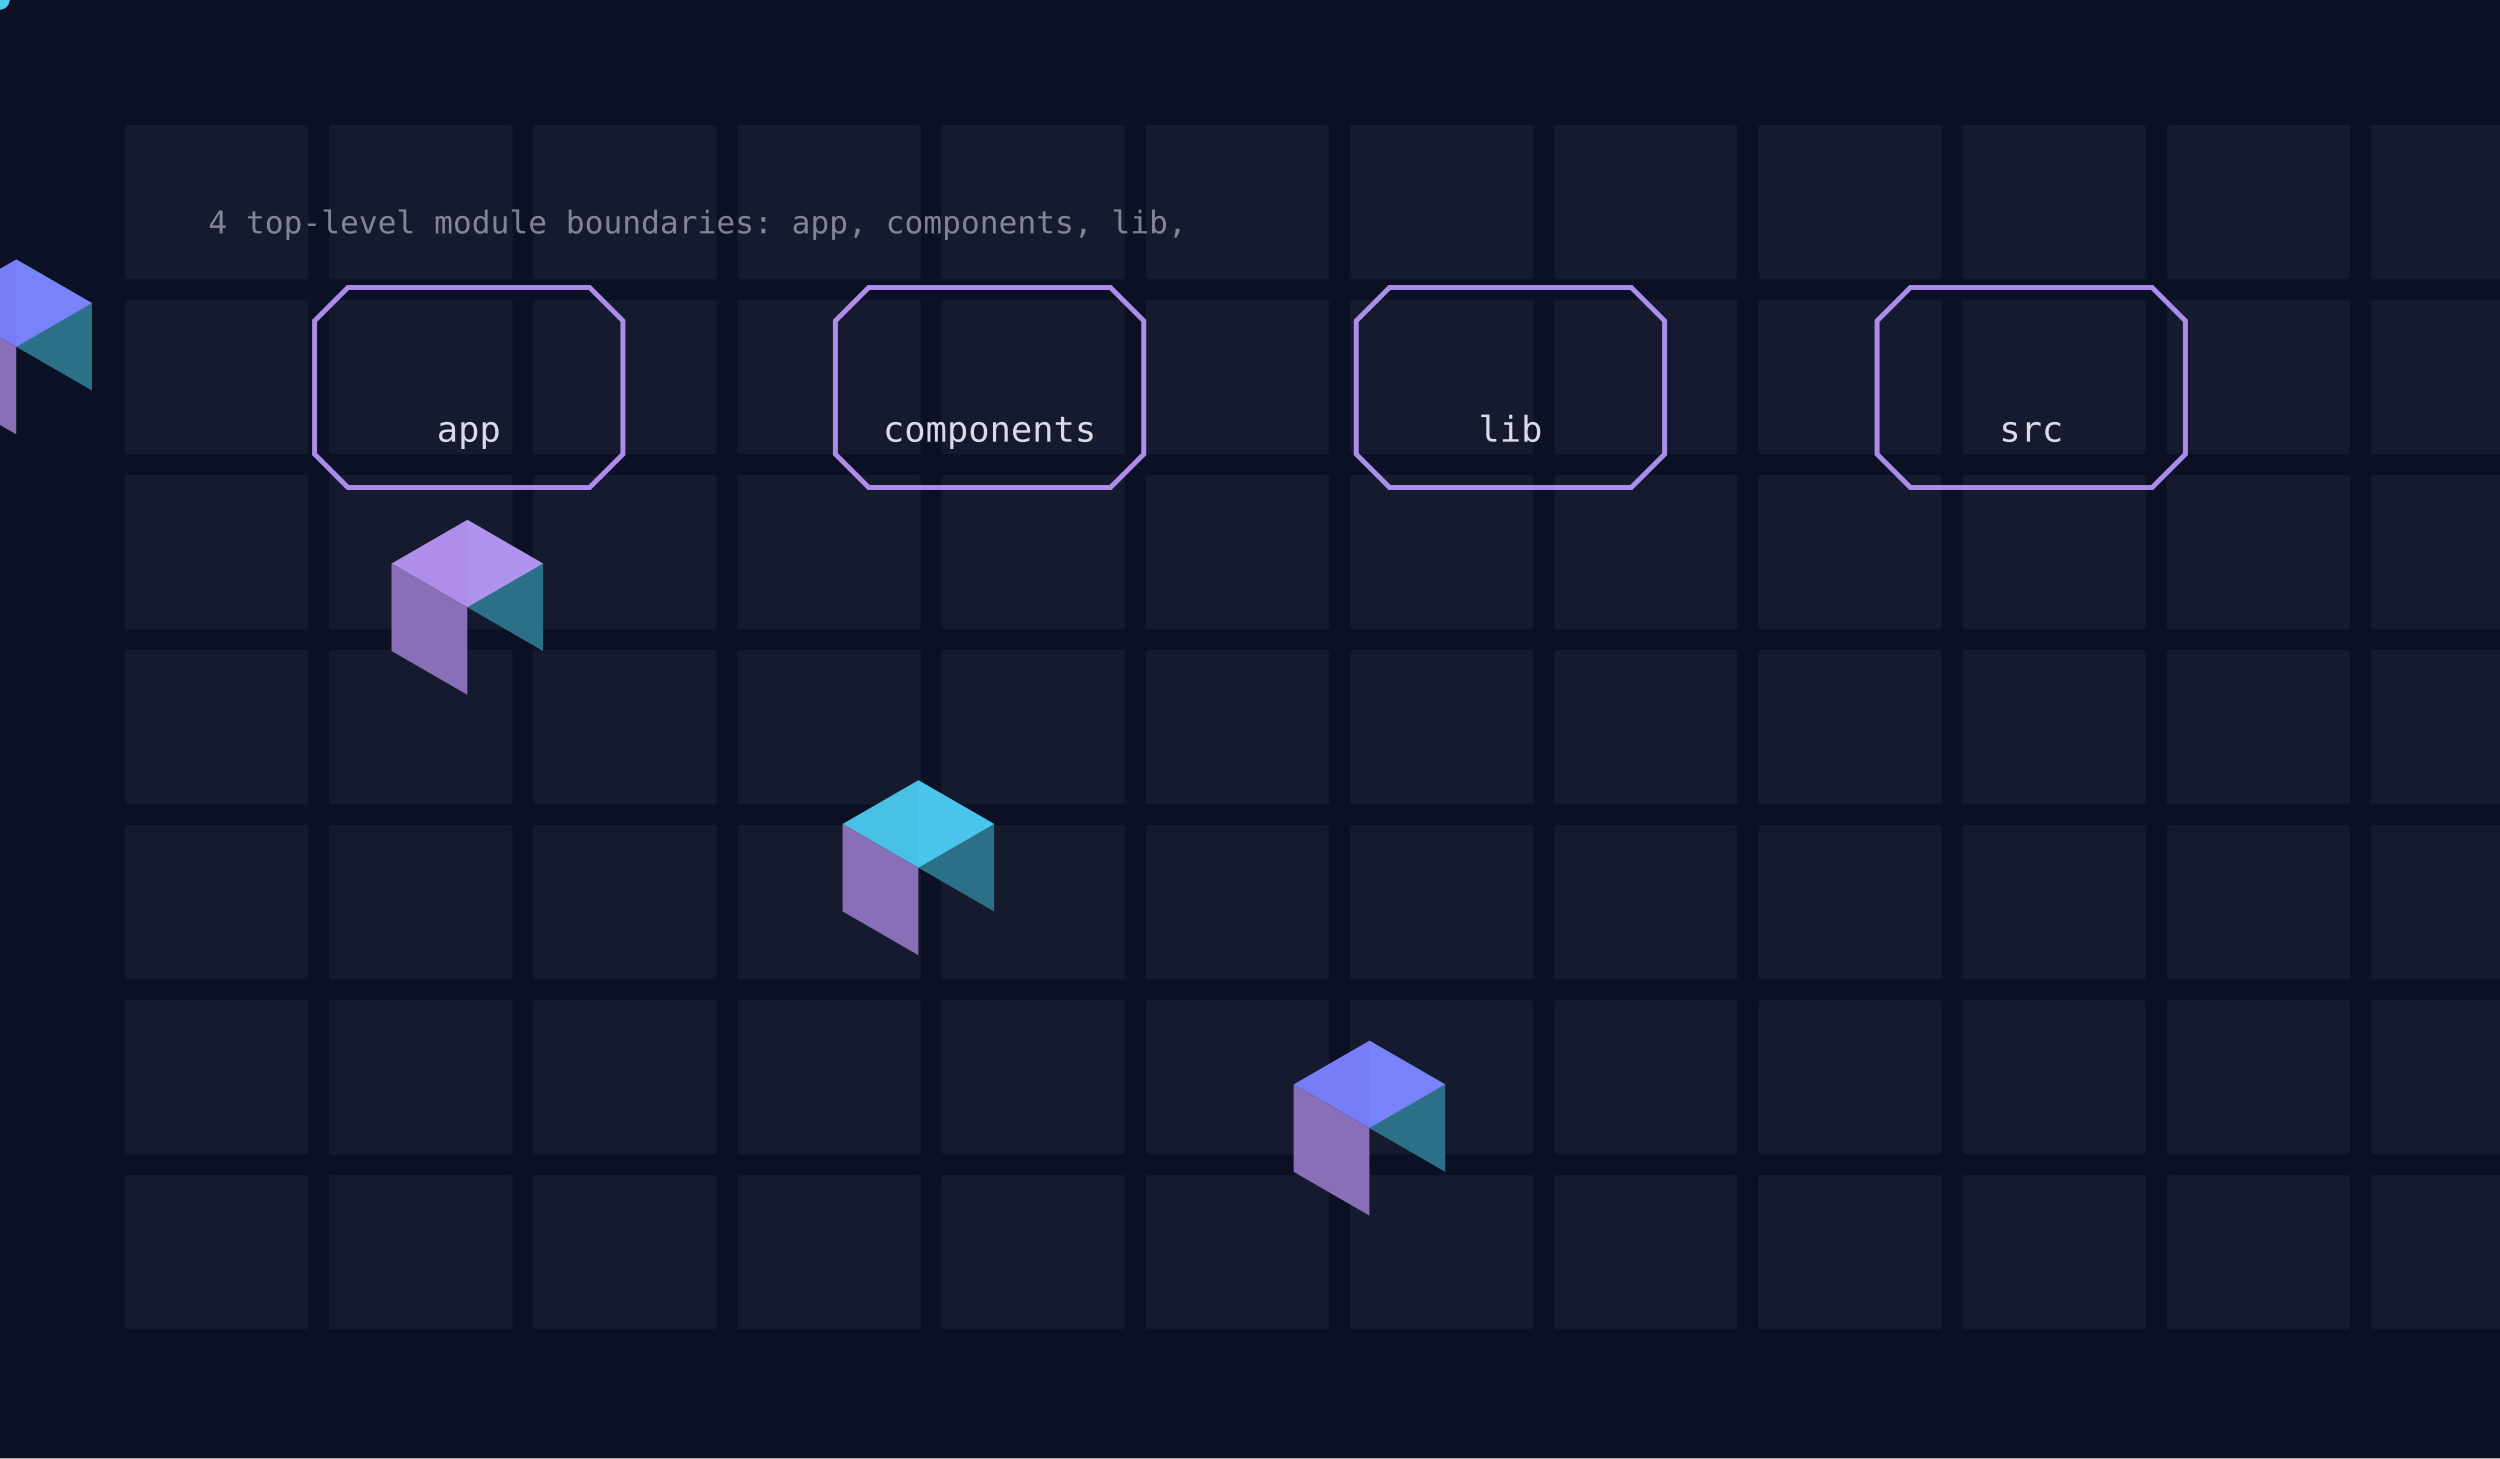
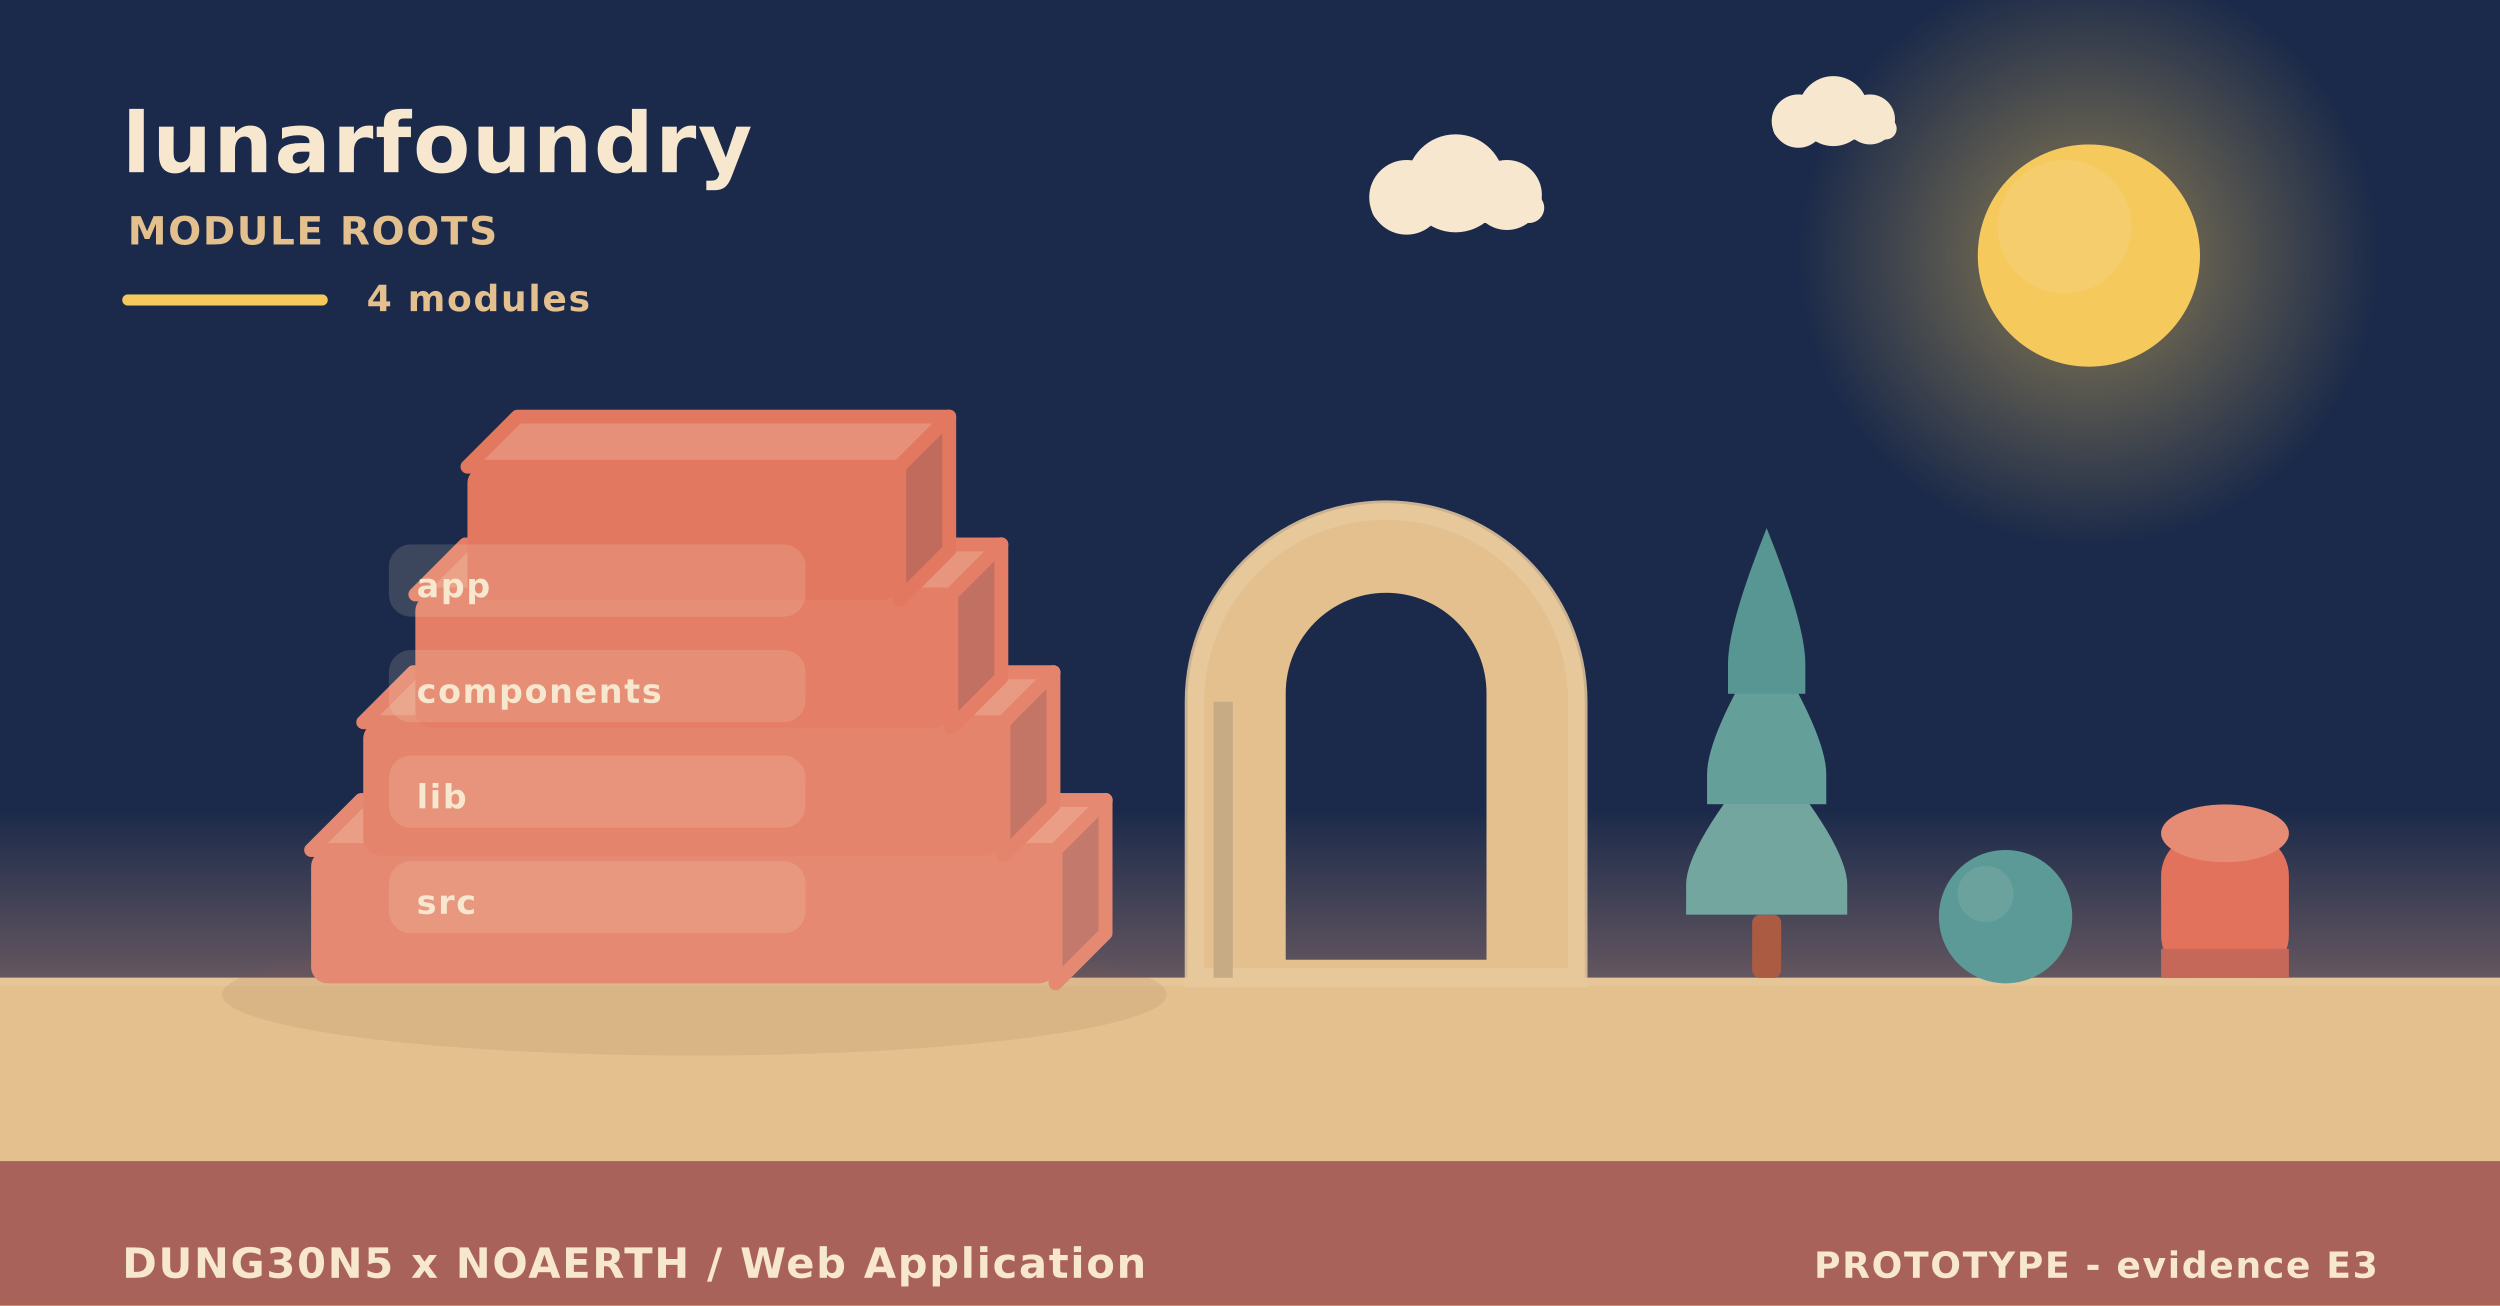
- <svg xmlns="http://www.w3.org/2000/svg" viewBox="0 0 1200 700" width="1200" height="700" role="img" aria-label="lunarfoundry architecture">
-   <rect width="1200" height="700" fill="#0c1024" />
-   <defs>
-     <linearGradient id="ga" x1="0" y1="0" x2="1" y2="1">
-       <stop offset="0%" stop-color="#7c83ff" />
-       <stop offset="100%" stop-color="#b794f4" />
-     </linearGradient>
-   </defs>
-   <rect x="60.00" y="60.00" width="88.00" height="74.00" rx="1.20" fill="#eef0fb" opacity="0.05" />
-   <rect x="158.00" y="60.00" width="88.00" height="74.00" rx="1.20" fill="#eef0fb" opacity="0.05" />
-   <rect x="256.00" y="60.00" width="88.00" height="74.00" rx="1.20" fill="#eef0fb" opacity="0.05" />
-   <rect x="354.00" y="60.00" width="88.00" height="74.00" rx="1.20" fill="#eef0fb" opacity="0.05" />
-   <rect x="452.00" y="60.00" width="88.00" height="74.00" rx="1.20" fill="#eef0fb" opacity="0.05" />
-   <rect x="550.00" y="60.00" width="88.00" height="74.00" rx="1.20" fill="#eef0fb" opacity="0.05" />
-   <rect x="648.00" y="60.00" width="88.00" height="74.00" rx="1.20" fill="#eef0fb" opacity="0.05" />
-   <rect x="746.00" y="60.00" width="88.00" height="74.00" rx="1.20" fill="#eef0fb" opacity="0.05" />
-   <rect x="844.00" y="60.00" width="88.00" height="74.00" rx="1.20" fill="#eef0fb" opacity="0.05" />
-   <rect x="942.00" y="60.00" width="88.00" height="74.00" rx="1.20" fill="#eef0fb" opacity="0.05" />
-   <rect x="1040.00" y="60.00" width="88.00" height="74.00" rx="1.20" fill="#eef0fb" opacity="0.05" />
-   <rect x="1138.00" y="60.00" width="88.00" height="74.00" rx="1.20" fill="#eef0fb" opacity="0.05" />
-   <rect x="60.00" y="144.00" width="88.00" height="74.00" rx="1.20" fill="#eef0fb" opacity="0.05" />
-   <rect x="158.00" y="144.00" width="88.00" height="74.00" rx="1.20" fill="#eef0fb" opacity="0.05" />
-   <rect x="256.00" y="144.00" width="88.00" height="74.00" rx="1.20" fill="#eef0fb" opacity="0.05" />
-   <rect x="354.00" y="144.00" width="88.00" height="74.00" rx="1.20" fill="#eef0fb" opacity="0.05" />
-   <rect x="452.00" y="144.00" width="88.00" height="74.00" rx="1.20" fill="#eef0fb" opacity="0.05" />
-   <rect x="550.00" y="144.00" width="88.00" height="74.00" rx="1.20" fill="#eef0fb" opacity="0.05" />
-   <rect x="648.00" y="144.00" width="88.00" height="74.00" rx="1.20" fill="#eef0fb" opacity="0.05" />
-   <rect x="746.00" y="144.00" width="88.00" height="74.00" rx="1.20" fill="#eef0fb" opacity="0.05" />
-   <rect x="844.00" y="144.00" width="88.00" height="74.00" rx="1.20" fill="#eef0fb" opacity="0.05" />
-   <rect x="942.00" y="144.00" width="88.00" height="74.00" rx="1.20" fill="#eef0fb" opacity="0.05" />
-   <rect x="1040.00" y="144.00" width="88.00" height="74.00" rx="1.20" fill="#eef0fb" opacity="0.05" />
-   <rect x="1138.00" y="144.00" width="88.00" height="74.00" rx="1.20" fill="#eef0fb" opacity="0.05" />
-   <rect x="60.00" y="228.00" width="88.00" height="74.00" rx="1.20" fill="#eef0fb" opacity="0.05" />
-   <rect x="158.00" y="228.00" width="88.00" height="74.00" rx="1.20" fill="#eef0fb" opacity="0.05" />
-   <rect x="256.00" y="228.00" width="88.00" height="74.00" rx="1.20" fill="#eef0fb" opacity="0.05" />
-   <rect x="354.00" y="228.00" width="88.00" height="74.00" rx="1.20" fill="#eef0fb" opacity="0.05" />
-   <rect x="452.00" y="228.00" width="88.00" height="74.00" rx="1.20" fill="#eef0fb" opacity="0.05" />
-   <rect x="550.00" y="228.00" width="88.00" height="74.00" rx="1.20" fill="#eef0fb" opacity="0.05" />
-   <rect x="648.00" y="228.00" width="88.00" height="74.00" rx="1.20" fill="#eef0fb" opacity="0.05" />
-   <rect x="746.00" y="228.00" width="88.00" height="74.00" rx="1.20" fill="#eef0fb" opacity="0.05" />
-   <rect x="844.00" y="228.00" width="88.00" height="74.00" rx="1.20" fill="#eef0fb" opacity="0.05" />
-   <rect x="942.00" y="228.00" width="88.00" height="74.00" rx="1.20" fill="#eef0fb" opacity="0.05" />
-   <rect x="1040.00" y="228.00" width="88.00" height="74.00" rx="1.20" fill="#eef0fb" opacity="0.05" />
-   <rect x="1138.00" y="228.00" width="88.00" height="74.00" rx="1.20" fill="#eef0fb" opacity="0.05" />
-   <rect x="60.00" y="312.00" width="88.00" height="74.00" rx="1.20" fill="#eef0fb" opacity="0.05" />
-   <rect x="158.00" y="312.00" width="88.00" height="74.00" rx="1.20" fill="#eef0fb" opacity="0.05" />
-   <rect x="256.00" y="312.00" width="88.00" height="74.00" rx="1.20" fill="#eef0fb" opacity="0.05" />
-   <rect x="354.00" y="312.00" width="88.00" height="74.00" rx="1.20" fill="#eef0fb" opacity="0.05" />
-   <rect x="452.00" y="312.00" width="88.00" height="74.00" rx="1.20" fill="#eef0fb" opacity="0.05" />
-   <rect x="550.00" y="312.00" width="88.00" height="74.00" rx="1.20" fill="#eef0fb" opacity="0.05" />
-   <rect x="648.00" y="312.00" width="88.00" height="74.00" rx="1.20" fill="#eef0fb" opacity="0.05" />
-   <rect x="746.00" y="312.00" width="88.00" height="74.00" rx="1.20" fill="#eef0fb" opacity="0.05" />
-   <rect x="844.00" y="312.00" width="88.00" height="74.00" rx="1.20" fill="#eef0fb" opacity="0.05" />
-   <rect x="942.00" y="312.00" width="88.00" height="74.00" rx="1.20" fill="#eef0fb" opacity="0.05" />
-   <rect x="1040.00" y="312.00" width="88.00" height="74.00" rx="1.20" fill="#eef0fb" opacity="0.05" />
-   <rect x="1138.00" y="312.00" width="88.00" height="74.00" rx="1.20" fill="#eef0fb" opacity="0.05" />
-   <rect x="60.00" y="396.00" width="88.00" height="74.00" rx="1.20" fill="#eef0fb" opacity="0.05" />
-   <rect x="158.00" y="396.00" width="88.00" height="74.00" rx="1.20" fill="#eef0fb" opacity="0.05" />
-   <rect x="256.00" y="396.00" width="88.00" height="74.00" rx="1.20" fill="#eef0fb" opacity="0.05" />
-   <rect x="354.00" y="396.00" width="88.00" height="74.00" rx="1.20" fill="#eef0fb" opacity="0.05" />
-   <rect x="452.00" y="396.00" width="88.00" height="74.00" rx="1.20" fill="#eef0fb" opacity="0.05" />
-   <rect x="550.00" y="396.00" width="88.00" height="74.00" rx="1.20" fill="#eef0fb" opacity="0.05" />
-   <rect x="648.00" y="396.00" width="88.00" height="74.00" rx="1.20" fill="#eef0fb" opacity="0.05" />
-   <rect x="746.00" y="396.00" width="88.00" height="74.00" rx="1.20" fill="#eef0fb" opacity="0.05" />
-   <rect x="844.00" y="396.00" width="88.00" height="74.00" rx="1.20" fill="#eef0fb" opacity="0.05" />
-   <rect x="942.00" y="396.00" width="88.00" height="74.00" rx="1.20" fill="#eef0fb" opacity="0.05" />
-   <rect x="1040.00" y="396.00" width="88.00" height="74.00" rx="1.20" fill="#eef0fb" opacity="0.05" />
-   <rect x="1138.00" y="396.00" width="88.00" height="74.00" rx="1.20" fill="#eef0fb" opacity="0.05" />
-   <rect x="60.00" y="480.00" width="88.00" height="74.00" rx="1.20" fill="#eef0fb" opacity="0.05" />
-   <rect x="158.00" y="480.00" width="88.00" height="74.00" rx="1.20" fill="#eef0fb" opacity="0.05" />
-   <rect x="256.00" y="480.00" width="88.00" height="74.00" rx="1.20" fill="#eef0fb" opacity="0.05" />
-   <rect x="354.00" y="480.00" width="88.00" height="74.00" rx="1.20" fill="#eef0fb" opacity="0.05" />
-   <rect x="452.00" y="480.00" width="88.00" height="74.00" rx="1.20" fill="#eef0fb" opacity="0.05" />
-   <rect x="550.00" y="480.00" width="88.00" height="74.00" rx="1.20" fill="#eef0fb" opacity="0.05" />
-   <rect x="648.00" y="480.00" width="88.00" height="74.00" rx="1.20" fill="#eef0fb" opacity="0.05" />
-   <rect x="746.00" y="480.00" width="88.00" height="74.00" rx="1.20" fill="#eef0fb" opacity="0.05" />
-   <rect x="844.00" y="480.00" width="88.00" height="74.00" rx="1.20" fill="#eef0fb" opacity="0.05" />
-   <rect x="942.00" y="480.00" width="88.00" height="74.00" rx="1.20" fill="#eef0fb" opacity="0.05" />
-   <rect x="1040.00" y="480.00" width="88.00" height="74.00" rx="1.20" fill="#eef0fb" opacity="0.05" />
-   <rect x="1138.00" y="480.00" width="88.00" height="74.00" rx="1.20" fill="#eef0fb" opacity="0.05" />
-   <rect x="60.00" y="564.00" width="88.00" height="74.00" rx="1.20" fill="#eef0fb" opacity="0.05" />
-   <rect x="158.00" y="564.00" width="88.00" height="74.00" rx="1.20" fill="#eef0fb" opacity="0.05" />
-   <rect x="256.00" y="564.00" width="88.00" height="74.00" rx="1.20" fill="#eef0fb" opacity="0.05" />
-   <rect x="354.00" y="564.00" width="88.00" height="74.00" rx="1.20" fill="#eef0fb" opacity="0.05" />
-   <rect x="452.00" y="564.00" width="88.00" height="74.00" rx="1.20" fill="#eef0fb" opacity="0.05" />
-   <rect x="550.00" y="564.00" width="88.00" height="74.00" rx="1.20" fill="#eef0fb" opacity="0.05" />
-   <rect x="648.00" y="564.00" width="88.00" height="74.00" rx="1.20" fill="#eef0fb" opacity="0.05" />
-   <rect x="746.00" y="564.00" width="88.00" height="74.00" rx="1.20" fill="#eef0fb" opacity="0.05" />
-   <rect x="844.00" y="564.00" width="88.00" height="74.00" rx="1.20" fill="#eef0fb" opacity="0.05" />
-   <rect x="942.00" y="564.00" width="88.00" height="74.00" rx="1.20" fill="#eef0fb" opacity="0.05" />
-   <rect x="1040.00" y="564.00" width="88.00" height="74.00" rx="1.20" fill="#eef0fb" opacity="0.05" />
-   <rect x="1138.00" y="564.00" width="88.00" height="74.00" rx="1.20" fill="#eef0fb" opacity="0.05" />
-   <path d="M167.00,138.00 H283.00 L299.00,154.00 V218.00 L283.00,234.00 H167.00 L151.00,218.00 V154.00 Z" fill="none" stroke="rgba(124,131,255,0.550)" stroke-width="1.80" opacity="0.90" />
-   <polygon points="7.79,166.50 44.17,187.50 44.17,145.50 7.79,124.50" fill="#2c758b" opacity="0.95" />
-   <polygon points="-28.58,187.50 7.79,208.50 7.79,166.50 -28.58,145.50" fill="#8f73be" opacity="0.95" />
-   <polygon points="7.79,124.50 44.17,145.50 7.79,166.50 -28.58,145.50" fill="#7c83ff" opacity="0.95" />
-   <text x="225" y="212" font-family="ui-monospace,Menlo,monospace" font-size="17" fill="rgba(238,240,251,0.900)" text-anchor="middle">app</text>
+ <svg xmlns="http://www.w3.org/2000/svg" width="900" height="470" viewBox="0 0 900 470" role="img" aria-label="lunarfoundry - how it is built">
+   <linearGradient id="skya" x1="0" y1="0" x2="0" y2="1">
+     <stop offset="0" stop-color="#1b2a4a" />
+     <stop offset="0.62" stop-color="#1b2a4a" />
+     <stop offset="1" stop-color="#f3ad8a" />
+   </linearGradient>
+   <rect width="900" height="470" fill="url(#skya)" />
+   <radialGradient id="suna">
+     <stop offset="0.35" stop-color="#f5c95c" stop-opacity="0.34" />
+     <stop offset="1" stop-color="#f5c95c" stop-opacity="0" />
+   </radialGradient>
+   <circle cx="752" cy="92" r="104" fill="url(#suna)" />
+   <circle cx="752" cy="92" r="40" fill="#f5c95c" />
+   <circle cx="743.2" cy="81.6" r="24" fill="#f5d27e" opacity="0.5" />
  <g>
-     <path d="M167.00,138.00 H283.00 L299.00,154.00 V218.00 L283.00,234.00 H167.00 L151.00,218.00 V154.00 Z" fill="none" stroke="#b794f4" stroke-width="2.40" opacity="0.90" />
-     <animate attributeName="opacity" values="0.25;1.0;0.25" dur="19.1s" begin="0.0s" repeatCount="indefinite" />
+     <circle cx="524" cy="66" r="17.64" fill="#f6e7ce" />
+     <circle cx="506.36" cy="71.04" r="13.44" fill="#f6e7ce" />
+     <circle cx="542.48" cy="70.2" r="12.6" fill="#f6e7ce" />
+     <rect x="493.76" y="69.36" width="62.16" height="10.92" rx="5.46" fill="#f6e7ce" />
+     <animateTransform attributeName="transform" type="translate" values="0 0;24 0;0 0" dur="36s" begin="0s" repeatCount="indefinite" />
  </g>
-   <g opacity="0.9">
-     <circle cx="0.00" cy="0.00" r="4.50" fill="#4cc9f0" opacity="1.00" />
-     <animateTransform attributeName="transform" type="translate" values="225.00,184.00 475.00,184.00" dur="6.367s" begin="0.0s" repeatCount="indefinite" />
-     <animateTransform attributeName="transform" type="translate" values="475.00,184.00 225.00,184.00" dur="6.367s" begin="3.183s" repeatCount="indefinite" />
+   <g>
+     <circle cx="660" cy="40" r="12.6" fill="#f6e7ce" />
+     <circle cx="647.4" cy="43.6" r="9.6" fill="#f6e7ce" />
+     <circle cx="673.2" cy="43" r="9" fill="#f6e7ce" />
+     <rect x="638.4" y="42.4" width="44.4" height="7.8" rx="3.9" fill="#f6e7ce" />
+     <animateTransform attributeName="transform" type="translate" values="0 0;-18 0;0 0" dur="46s" begin="3s" repeatCount="indefinite" />
  </g>
-   <path d="M417.00,138.00 H533.00 L549.00,154.00 V218.00 L533.00,234.00 H417.00 L401.00,218.00 V154.00 Z" fill="none" stroke="rgba(183,148,244,0.550)" stroke-width="1.80" opacity="0.90" />
-   <polygon points="224.30,291.50 260.67,312.50 260.67,270.50 224.30,249.50" fill="#2c758b" opacity="0.95" />
-   <polygon points="187.93,312.50 224.30,333.50 224.30,291.50 187.93,270.50" fill="#8f73be" opacity="0.95" />
-   <polygon points="224.30,249.50 260.67,270.50 224.30,291.50 187.93,270.50" fill="#b794f4" opacity="0.95" />
-   <text x="475" y="212" font-family="ui-monospace,Menlo,monospace" font-size="17" fill="rgba(238,240,251,0.900)" text-anchor="middle">components</text>
+   <rect x="0" y="352" width="900" height="118" fill="#e3c08d" />
+   <rect x="0" y="352" width="900" height="3" fill="#e6c596" />
+   <text x="44" y="62" font-family="Verdana,DejaVu Sans,sans-serif" font-size="30" font-weight="700" letter-spacing="0.6" fill="#f6e7ce" text-anchor="start">lunarfoundry</text>
+   <text x="46" y="88" font-family="Verdana,DejaVu Sans,sans-serif" font-size="14" font-weight="700" letter-spacing="0.6" fill="#e3c08d" text-anchor="start">MODULE ROOTS</text>
+   <rect x="44" y="106" width="74" height="4" rx="2" fill="#f5c95c" />
+   <text x="132" y="112" font-family="Verdana,DejaVu Sans,sans-serif" font-size="13" font-weight="700" letter-spacing="0.6" fill="#e3c08d" text-anchor="start">4 modules</text>
+   <ellipse cx="250" cy="358" rx="170" ry="22" fill="rgba(138,90,68,0.11)" />
+   <path d="M112,306 L380,306 L398,288 L130,288 Z" fill="#ea9e86" stroke="#e68972" stroke-width="5" stroke-linejoin="round" />
+   <path d="M380,306 L398,288 L398,336 L380,354 Z" fill="#c3796b" stroke="#e68972" stroke-width="5" stroke-linejoin="round" />
+   <rect x="112" y="306" width="268" height="48" rx="6" fill="#e68972" />
+   <path d="M130.76,260 L361.24,260 L379.24,242 L148.76,242 Z" fill="#e99a82" stroke="#e5846c" stroke-width="5" stroke-linejoin="round" />
+   <path d="M361.24,260 L379.24,242 L379.24,290 L361.24,308 Z" fill="#c37566" stroke="#e5846c" stroke-width="5" stroke-linejoin="round" />
+   <rect x="130.76" y="260" width="230.48" height="48" rx="6" fill="#e5846c" />
+   <path d="M149.52,214 L342.48,214 L360.48,196 L167.52,196 Z" fill="#e8957d" stroke="#e47e66" stroke-width="5" stroke-linejoin="round" />
+   <path d="M342.48,214 L360.48,196 L360.48,244 L342.48,262 Z" fill="#c27061" stroke="#e47e66" stroke-width="5" stroke-linejoin="round" />
+   <rect x="149.52" y="214" width="192.96" height="48" rx="6" fill="#e47e66" />
+   <path d="M168.28,168 L323.72,168 L341.72,150 L186.28,150 Z" fill="#e79079" stroke="#e37861" stroke-width="5" stroke-linejoin="round" />
+   <path d="M323.72,168 L341.72,150 L341.72,198 L323.72,216 Z" fill="#c16b5d" stroke="#e37861" stroke-width="5" stroke-linejoin="round" />
+   <rect x="168.28" y="168" width="155.44" height="48" rx="6" fill="#e37861" />
+   <rect x="140" y="196" width="150" height="26" rx="8" fill="rgba(246,231,206,0.16)" opacity="0.94" />
  <g>
-     <path d="M417.00,138.00 H533.00 L549.00,154.00 V218.00 L533.00,234.00 H417.00 L401.00,218.00 V154.00 Z" fill="none" stroke="#b794f4" stroke-width="2.40" opacity="0.90" />
-     <animate attributeName="opacity" values="0.25;1.0;0.25" dur="19.1s" begin="0.45s" repeatCount="indefinite" />
+     <text x="150" y="215" font-family="Verdana,DejaVu Sans,sans-serif" font-size="12" font-weight="700" letter-spacing="0.6" fill="#f6e7ce" text-anchor="start">app</text>
+     <animateTransform attributeName="transform" type="translate" values="0 10;0 0" dur="0.7s" begin="0.3s" fill="freeze" />
  </g>
-   <g opacity="0.9">
-     <circle cx="0.00" cy="0.00" r="4.50" fill="#4cc9f0" opacity="1.00" />
-     <animateTransform attributeName="transform" type="translate" values="475.00,184.00 725.00,184.00" dur="6.367s" begin="0.3s" repeatCount="indefinite" />
-     <animateTransform attributeName="transform" type="translate" values="725.00,184.00 475.00,184.00" dur="6.367s" begin="3.483s" repeatCount="indefinite" />
+   <rect x="140" y="234" width="150" height="26" rx="8" fill="rgba(246,231,206,0.16)" opacity="0.94" />
+   <g>
+     <text x="150" y="253" font-family="Verdana,DejaVu Sans,sans-serif" font-size="12" font-weight="700" letter-spacing="0.6" fill="#f6e7ce" text-anchor="start">components</text>
+     <animateTransform attributeName="transform" type="translate" values="0 10;0 0" dur="0.7s" begin="0.5s" fill="freeze" />
  </g>
-   <path d="M667.00,138.00 H783.00 L799.00,154.00 V218.00 L783.00,234.00 H667.00 L651.00,218.00 V154.00 Z" fill="none" stroke="rgba(76,201,240,0.550)" stroke-width="1.80" opacity="0.90" />
-   <polygon points="440.81,416.50 477.18,437.50 477.18,395.50 440.81,374.50" fill="#2c758b" opacity="0.95" />
-   <polygon points="404.43,437.50 440.81,458.50 440.81,416.50 404.43,395.50" fill="#8f73be" opacity="0.95" />
-   <polygon points="440.81,374.50 477.18,395.50 440.81,416.50 404.43,395.50" fill="#4cc9f0" opacity="0.95" />
-   <text x="725" y="212" font-family="ui-monospace,Menlo,monospace" font-size="17" fill="rgba(238,240,251,0.900)" text-anchor="middle">lib</text>
+   <rect x="140" y="272" width="150" height="26" rx="8" fill="rgba(246,231,206,0.16)" opacity="0.94" />
  <g>
-     <path d="M667.00,138.00 H783.00 L799.00,154.00 V218.00 L783.00,234.00 H667.00 L651.00,218.00 V154.00 Z" fill="none" stroke="#b794f4" stroke-width="2.40" opacity="0.90" />
-     <animate attributeName="opacity" values="0.25;1.0;0.25" dur="19.1s" begin="0.9s" repeatCount="indefinite" />
+     <text x="150" y="291" font-family="Verdana,DejaVu Sans,sans-serif" font-size="12" font-weight="700" letter-spacing="0.6" fill="#f6e7ce" text-anchor="start">lib</text>
+     <animateTransform attributeName="transform" type="translate" values="0 10;0 0" dur="0.7s" begin="0.7s" fill="freeze" />
  </g>
-   <g opacity="0.9">
-     <circle cx="0.00" cy="0.00" r="4.50" fill="#4cc9f0" opacity="1.00" />
-     <animateTransform attributeName="transform" type="translate" values="725.00,184.00 975.00,184.00" dur="6.367s" begin="0.6s" repeatCount="indefinite" />
-     <animateTransform attributeName="transform" type="translate" values="975.00,184.00 725.00,184.00" dur="6.367s" begin="3.783s" repeatCount="indefinite" />
+   <rect x="140" y="310" width="150" height="26" rx="8" fill="rgba(246,231,206,0.16)" opacity="0.94" />
+   <g>
+     <text x="150" y="329" font-family="Verdana,DejaVu Sans,sans-serif" font-size="12" font-weight="700" letter-spacing="0.6" fill="#f6e7ce" text-anchor="start">src</text>
+     <animateTransform attributeName="transform" type="translate" values="0 10;0 0" dur="0.7s" begin="0.9s" fill="freeze" />
  </g>
-   <path d="M917.00,138.00 H1033.00 L1049.00,154.00 V218.00 L1033.00,234.00 H917.00 L901.00,218.00 V154.00 Z" fill="none" stroke="rgba(124,131,255,0.550)" stroke-width="1.80" opacity="0.90" />
-   <polygon points="657.31,541.50 693.69,562.50 693.69,520.50 657.31,499.50" fill="#2c758b" opacity="0.95" />
-   <polygon points="620.94,562.50 657.31,583.50 657.31,541.50 620.94,520.50" fill="#8f73be" opacity="0.95" />
-   <polygon points="657.31,499.50 693.69,520.50 657.31,541.50 620.94,520.50" fill="#7c83ff" opacity="0.95" />
-   <text x="975" y="212" font-family="ui-monospace,Menlo,monospace" font-size="17" fill="rgba(238,240,251,0.900)" text-anchor="middle">src</text>
-   <g>
-     <path d="M917.00,138.00 H1033.00 L1049.00,154.00 V218.00 L1033.00,234.00 H917.00 L901.00,218.00 V154.00 Z" fill="none" stroke="#b794f4" stroke-width="2.40" opacity="0.90" />
-     <animate attributeName="opacity" values="0.25;1.0;0.25" dur="19.1s" begin="1.35s" repeatCount="indefinite" />
-   </g>
-   <g opacity="0.9">
-     <circle cx="0.00" cy="0.00" r="4.50" fill="#4cc9f0" opacity="1.00" />
-     <animateTransform attributeName="transform" type="translate" values="975.00,184.00 975.00,184.00" dur="6.367s" begin="0.9s" repeatCount="indefinite" />
-     <animateTransform attributeName="transform" type="translate" values="975.00,184.00 975.00,184.00" dur="6.367s" begin="4.083s" repeatCount="indefinite" />
-   </g>
-   <text x="100" y="112" font-family="ui-monospace,Menlo,monospace" font-size="15" fill="rgba(238,240,251,0.500)">4 top-level module boundaries: app, components, lib,</text>
+   <path d="M430,352 L430,252.64 A69,69 0 0 1 568,252.64 L568,352 Z M460.36,348 L460.36,249.55 A38.64,38.64 0 0 1 537.64,249.55 L537.64,348 Z" fill="#e3c08d" fill-rule="evenodd" stroke="#e3c08d" stroke-width="5" stroke-linejoin="round" />
+   <path d="M430,352 L430,252.64 A69,69 0 0 1 568,252.64 L568,352 Z" fill="none" stroke="#e8c99d" stroke-width="7" stroke-linecap="round" opacity="0.85" />
+   <rect x="436.9" y="252.64" width="6.9" height="99.36" fill="#c7ab84" />
+   <rect x="630.78" y="329.28" width="10.44" height="22.72" rx="2.9" fill="#ac5b43" />
+   <path d="M636,269.64 Q607,304.23 607,318.54 Q607,329.28 607,329.28 L665,329.28 Q665,329.28 665,318.54 Q665,304.23 636,269.64 Z" fill="#74a6a0" />
+   <path d="M636,229.88 Q614.54,264.47 614.54,278.78 Q614.54,289.52 614.54,289.52 L657.46,289.52 Q657.46,289.52 657.46,278.78 Q657.46,264.47 636,229.88 Z" fill="#649f9a" />
+   <path d="M636,190.12 Q622.08,224.71 622.08,239.02 Q622.08,249.76 622.08,249.76 L649.92,249.76 Q649.92,249.76 649.92,239.02 Q649.92,224.71 636,190.12 Z" fill="#589694" />
+   <circle cx="722" cy="330" r="24" fill="#5b9a97" />
+   <circle cx="714.8" cy="321.84" r="10.08" fill="#7aa9a2" opacity="0.55" />
+   <rect x="778" y="300" width="46" height="52" rx="15.33" fill="#e2725b" />
+   <ellipse cx="801" cy="300" rx="23" ry="10.4" fill="#e68c74" />
+   <rect x="778" y="341.6" width="46" height="10.4" fill="#c66859" />
+   <rect x="0" y="418" width="900" height="52" rx="0" fill="#a65c56" opacity="0.94" />
+   <text x="44" y="460" font-family="Verdana,DejaVu Sans,sans-serif" font-size="15" font-weight="700" letter-spacing="0.6" fill="#f6e7ce" text-anchor="start">DUNG30N5 x NOAERTH  /  Web Application</text>
+   <text x="856" y="460" font-family="Verdana,DejaVu Sans,sans-serif" font-size="13" font-weight="700" letter-spacing="0.6" fill="#f6e7ce" text-anchor="end">PROTOTYPE  -  evidence E3</text>
</svg>
